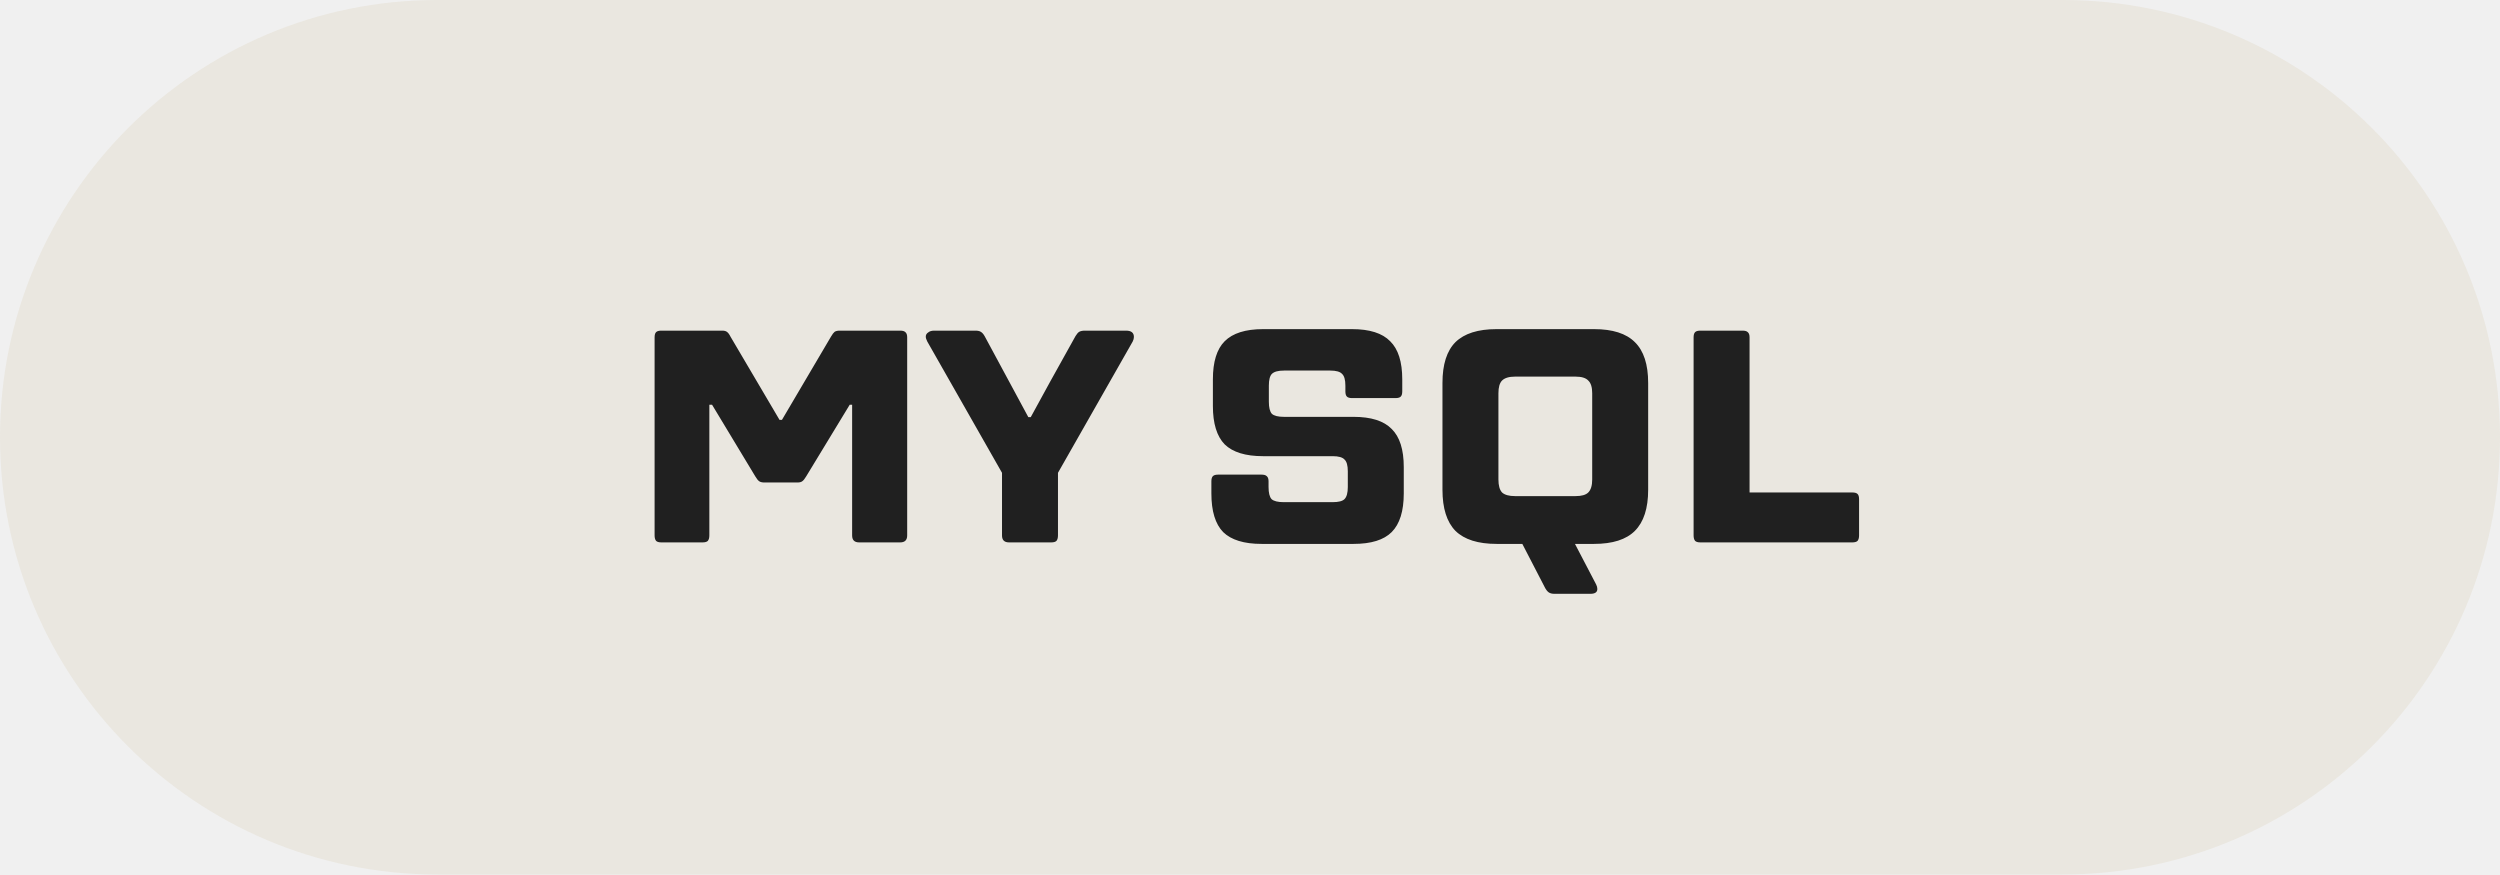
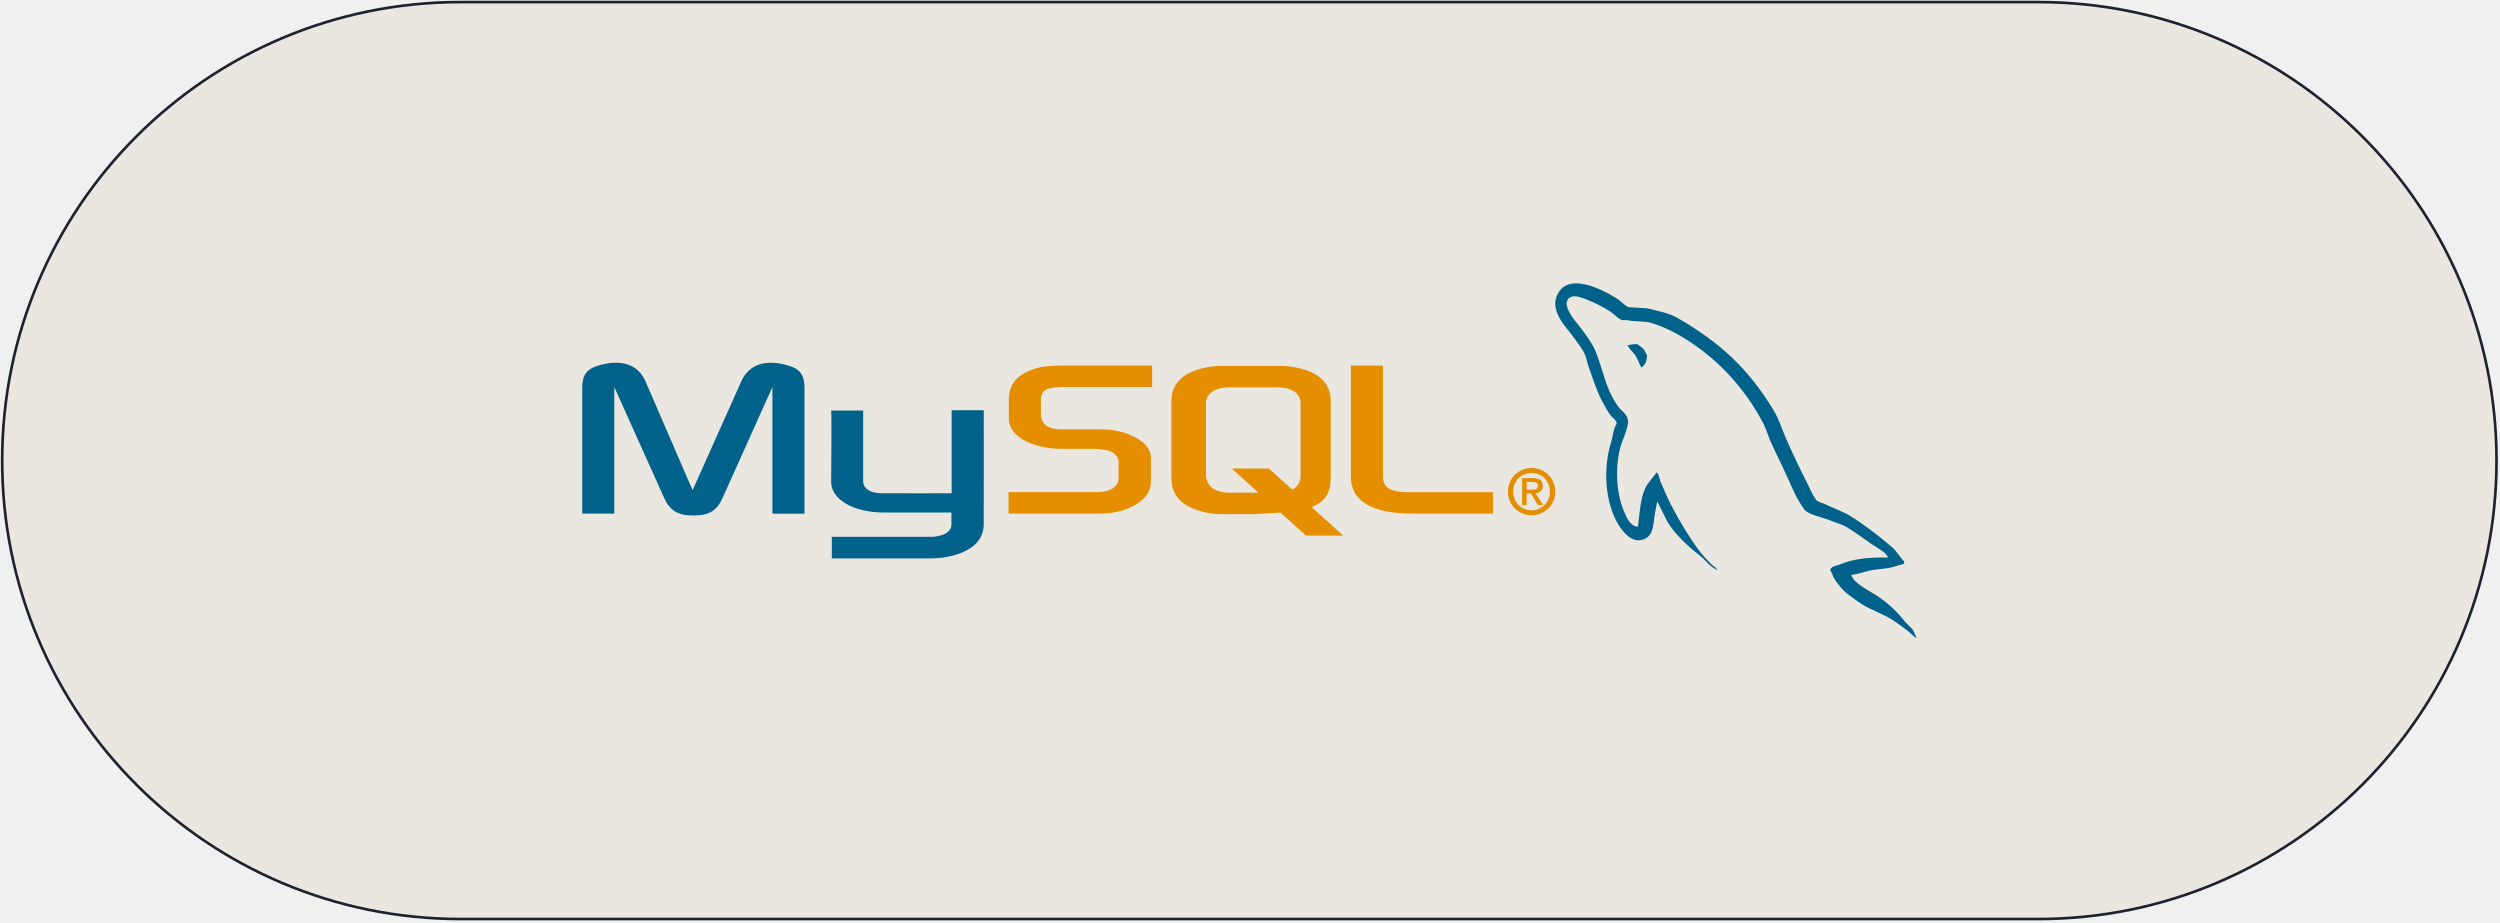
- <svg xmlns="http://www.w3.org/2000/svg" width="749" height="262" viewBox="0 0 749 262" fill="none">
-   <rect width="749" height="262" rx="131" fill="#EAE7E0" />
-   <path d="M198.11 162.5q-1.088 0-1.541-.453-.453-.544-.453-1.631v-59.363q0-1.088.453-1.541t1.541-.453h18.217q.996 0 1.45.362.543.363 1.087 1.45l14.682 24.924h.725l14.682-24.924q.635-1.087 1.088-1.45.543-.362 1.541-.362h18.126q1.087 0 1.54.453.544.453.544 1.541v59.363q0 2.084-2.084 2.084h-12.326q-2.084 0-2.084-2.084v-39.153h-.726l-13.05 21.48q-.635 1.087-1.178 1.45-.454.362-1.451.362h-9.878q-.997 0-1.541-.362-.543-.363-1.178-1.45l-12.96-21.48h-.816v39.153q0 1.087-.453 1.631-.453.453-1.541.453zm104.176 0q-2.084 0-2.084-2.084v-18.761l-22.386-39.333q-.453-.907-.453-1.451 0-.815.725-1.268.634-.544 1.813-.544h12.326q1.087 0 1.631.362.635.363 1.178 1.36l13.051 24.198h.725l5.8-10.604 7.613-13.685q.544-.906 1.088-1.269.635-.362 1.722-.362h12.325q2.357 0 2.357 1.903 0 .634-.363 1.36l-22.385 39.333v18.761q0 1.087-.454 1.631-.453.453-1.54.453zm75.687.453q-7.884 0-11.51-3.534-3.534-3.625-3.534-11.601v-3.625q0-1.088.453-1.541t1.541-.453h13.05q1.088 0 1.541.453.544.453.544 1.541v1.722q0 2.628.906 3.625.997.906 3.625.906h14.682q2.63 0 3.535-.906.997-.997.997-3.625v-4.713q0-2.628-.997-3.535-.906-.996-3.535-.997h-20.845q-7.884 0-11.51-3.534-3.534-3.626-3.534-11.51v-7.976q0-7.885 3.534-11.419 3.626-3.625 11.51-3.625h26.646q7.885 0 11.419 3.625 3.625 3.534 3.625 11.419v3.626q0 1.087-.453 1.54-.452.453-1.541.453h-13.05q-1.088 0-1.541-.453t-.453-1.54v-1.722q0-2.63-.997-3.535-.906-.997-3.535-.997H384.68q-2.629 0-3.625.997-.906.906-.907 3.535v4.803q0 2.629.907 3.625.996.906 3.625.906h20.845q7.885 0 11.419 3.626 3.625 3.535 3.625 11.419v7.885q0 7.976-3.625 11.601-3.534 3.534-11.419 3.534zm99.594-64.347q8.338 0 12.235 3.897 3.988 3.897 3.988 12.235v31.992q0 8.339-3.988 12.326-3.897 3.897-12.235 3.897h-5.709l6.344 12.145q.362.725.362 1.359 0 1.45-2.084 1.45h-10.785q-1.087 0-1.722-.453t-1.178-1.541l-6.707-12.96h-7.704q-8.337 0-12.325-3.897-3.897-3.987-3.897-12.326v-31.992q0-8.338 3.897-12.235 3.988-3.897 12.325-3.897zm-.543 19.213q0-2.718-1.179-3.806-1.087-1.178-3.806-1.178h-18.126q-2.72 0-3.897 1.178-1.088 1.088-1.088 3.806v25.83q0 2.72 1.088 3.897 1.178 1.088 3.897 1.088h18.126q2.719 0 3.806-1.088 1.179-1.178 1.179-3.897zm32.372 44.681q-1.087 0-1.54-.453-.454-.544-.454-1.631v-59.363q0-1.088.454-1.541.453-.453 1.54-.453h12.689q1.087 0 1.54.453.544.453.544 1.541v46.493h30.814q1.088 0 1.541.453t.453 1.541v10.876q0 1.087-.453 1.631-.453.453-1.541.453z" fill="#202020" />
+ <svg xmlns="http://www.w3.org/2000/svg" width="981" height="362" viewBox="0 0 981 362" fill="none">
+   <path d="M180.759.814h618.972c99.36 0 179.907 80.547 179.907 179.907 0 99.359-80.547 179.905-179.906 179.905H180.759C81.399 360.626.853 280.08.853 180.721.853 81.361 81.4.814 180.759.814" fill="#EAE7E0" />
+   <path d="M180.759.814h618.972c99.36 0 179.907 80.547 179.907 179.907 0 99.359-80.547 179.905-179.906 179.905H180.759C81.399 360.626.853 280.08.853 180.721.853 81.361 81.4.814 180.759.814Z" stroke="#1C222F" stroke-width="1.049" />
+   <g clip-path="url(#a)">
+     <g clip-path="url(#b)">
+       <path d="M228.475 201.534h12.578v-49.652l19.471 43.301c2.297 5.219 5.444 7.095 11.611 7.095 6.166 0 9.19-1.855 11.491-7.095l19.473-43.301v49.671h12.58v-49.589c0-4.837-1.939-7.177-5.928-8.385-9.554-2.983-15.965-.403-18.866 6.048l-19.108 42.733-18.508-42.752c-2.782-6.45-9.312-9.03-18.866-6.048-3.993 1.21-5.928 3.55-5.928 8.386zm97.659-40.427h12.574v27.366c-.118 1.488.477 4.978 7.367 5.084 3.516.056 27.132 0 27.352 0V160.97h12.602c.056 0-.013 44.432-.011 44.622.069 10.958-13.598 13.339-19.895 13.523h-39.715v-8.463l39.786-.002c8.094-.858 7.14-4.879 7.14-6.234v-3.3h-26.733c-12.438-.111-20.357-5.542-20.456-11.787-.009-.559.268-27.954-.008-28.224z" fill="#00618A" />
+       <path d="M395.74 201.529h36.162c4.232 0 8.346-.886 11.614-2.42 5.444-2.498 8.104-5.885 8.104-10.32v-9.191c0-3.629-3.024-7.015-8.948-9.272-3.145-1.212-7.015-1.855-10.764-1.855h-15.24c-5.078 0-7.498-1.533-8.102-4.918-.121-.403-.121-.746-.121-1.13V156.7c0-.323 0-.647.121-1.05.604-2.58 1.935-3.307 6.409-3.728.364 0 .847-.082 1.212-.082h35.92v-8.383h-35.316c-5.08 0-7.74.322-10.16 1.047-7.505 2.34-10.771 6.068-10.771 12.518v7.338c0 5.645 6.412 10.483 17.173 11.61 1.211.081 2.419.161 3.628.161h13.062c.485 0 .969 0 1.331.082 3.99.322 5.686 1.047 6.894 2.498.746.746.969 1.454.969 2.237v7.337c0 .888-.604 2.018-1.813 2.983-1.089.97-2.903 1.613-5.323 1.775-.484 0-.846.08-1.329.08H395.74v8.406m134.343-14.593c0 8.627 6.41 13.465 19.351 14.433a56 56 0 0 0 3.628.16h32.776v-8.385h-33.019c-7.376 0-10.16-1.855-10.16-6.29v-43.381h-12.577v43.459zm-70.439.436v-29.893c0-7.595 5.332-12.201 15.876-13.655a24 24 0 0 1 3.394-.243h23.875c1.176.001 2.351.082 3.516.243 10.544 1.454 15.876 6.059 15.876 13.655v29.893c0 6.161-2.265 9.459-7.485 11.608l12.39 11.186h-14.605l-10.023-9.049-10.092.639h-13.452c-2.302 0-4.726-.324-7.393-1.051-8.016-2.181-11.877-6.383-11.877-13.333m13.577-.746c0 .405.121.807.242 1.294.746 3.475 3.999 5.414 8.949 5.414h11.427l-10.495-9.476h14.604l9.135 8.264c1.687-.899 2.796-2.274 3.169-4.04.121-.402.121-.807.121-1.211v-28.663c0-.322 0-.746-.121-1.131-.746-3.231-4.001-5.09-8.848-5.09h-18.97c-5.593 0-9.209 2.424-9.209 6.221v28.441z" fill="#E48E00" />
+       <path fill-rule="evenodd" clip-rule="evenodd" d="M591.727 192.907c0 5.537 4.375 9.269 9.269 9.269s9.269-3.732 9.269-9.269-4.375-9.27-9.269-9.27-9.269 3.733-9.269 9.27m16.462 0c0 4.202-3.213 7.341-7.197 7.341-4.027 0-7.196-3.139-7.196-7.341 0-4.203 3.166-7.342 7.196-7.342 3.981 0 7.197 3.139 7.197 7.342m-4.699 5.291h2.075l-3.038-4.646c1.631-.174 2.865-.966 2.865-2.894 0-2.151-1.361-3.039-3.978-3.039h-4.13v10.58h1.781v-4.573h1.655l2.769 4.573zm-4.425-6.059V189.1h2.05c1.063 0 2.349.197 2.349 1.435 0 1.482-1.161 1.607-2.498 1.607h-1.901z" fill="#E48E00" />
+       <path d="M740.811 218.809c-7.73-.209-13.638.509-18.686 2.638-1.436.606-3.723.621-3.958 2.42.788.825.913 2.06 1.538 3.076 1.206 1.951 3.244 4.567 5.057 5.935 1.984 1.497 4.027 3.1 6.158 4.4 3.784 2.308 8.009 3.626 11.651 5.935 2.148 1.361 4.281 3.076 6.376 4.616 1.035.761 1.734 1.943 3.076 2.418v-.22c-.708-.9-.889-2.138-1.538-3.076l-2.858-2.858c-2.796-3.728-6.342-6.966-10.113-9.675-3.007-2.159-9.739-5.074-10.994-8.575l-.22-.22c2.133-.243 4.629-1.013 6.6-1.538 3.305-.886 6.26-.658 9.675-1.538l4.618-1.32v-.88c-1.727-1.771-2.957-4.114-4.838-5.716-4.921-4.194-10.296-8.379-15.827-11.875-3.069-1.939-6.86-3.195-10.114-4.837-1.094-.552-3.016-.839-3.737-1.76-1.708-2.178-2.638-4.94-3.956-7.457-2.759-5.313-5.47-11.118-7.916-16.709-1.668-3.813-2.759-7.573-4.835-10.994-9.983-16.412-20.731-26.319-37.374-36.054-3.542-2.069-7.806-2.889-12.314-3.957l-7.255-.44c-1.477-.615-3.013-2.424-4.4-3.3-5.514-3.486-19.658-11.06-23.742-1.118-2.579 6.288 3.853 12.423 6.155 15.611 1.615 2.237 3.684 4.74 4.836 7.255.759 1.652.891 3.309 1.54 5.058 1.598 4.287 2.988 8.991 5.056 12.971 1.044 2.013 2.196 4.135 3.518 5.936.81 1.105 2.199 1.592 2.417 3.299-1.357 1.902-1.435 4.847-2.199 7.256-3.436 10.835-2.141 24.3 2.857 32.32 1.535 2.461 5.146 7.74 10.114 5.716 4.343-1.771 3.355-7.252 4.618-12.092.279-1.1.108-1.901.659-2.638v.22l3.958 7.914c2.927 4.716 8.128 9.647 12.532 12.975 2.283 1.724 4.101 4.707 7.035 5.716v-.22h-.22c-.572-.895-1.467-1.262-2.2-1.976-1.72-1.688-3.635-3.785-5.057-5.716-4.008-5.44-7.547-11.391-10.772-17.589-1.54-2.959-2.88-6.223-4.176-9.234-.499-1.161-.494-2.915-1.538-3.517-1.422 2.207-3.517 3.989-4.617 6.595-1.76 4.165-1.988 9.243-2.638 14.511-.386.138-.215.043-.44.22-3.061-.738-4.139-3.89-5.276-6.595-2.878-6.842-3.411-17.852-.88-25.723.653-2.035 3.617-8.452 2.418-10.333-.572-1.877-2.461-2.983-3.518-4.4-1.305-1.771-2.613-4.108-3.517-6.155-2.357-5.332-3.457-11.316-5.936-16.709-1.186-2.577-3.188-5.183-4.836-7.457-1.823-2.536-3.864-4.407-5.276-7.457-.503-1.091-1.185-2.834-.44-3.958a1.74 1.74 0 0 1 1.32-1.32c1.275-.982 4.829.327 6.156.88 3.523 1.465 6.469 2.86 9.455 4.838 1.436.932 2.884 2.789 4.616 3.3h1.976c3.095.712 6.562.223 9.452 1.099 5.111 1.553 9.69 3.971 13.851 6.596 12.673 8.001 23.032 19.392 30.12 32.997 1.141 2.186 1.633 4.276 2.638 6.595 2.026 4.661 4.578 9.495 6.596 14.07 2.013 4.567 3.97 9.172 6.815 12.971 1.495 1.995 7.271 3.068 9.894 4.176 1.84.777 4.852 1.588 6.595 2.638 3.328 2.007 6.553 4.399 9.675 6.599 1.561 1.1 6.357 3.51 6.596 5.496z" fill="#00618A" />
+       <path fill-rule="evenodd" clip-rule="evenodd" d="M642.536 135.042c-1.611-.029-2.749.175-3.954.44v.22h.22c.767 1.579 2.123 2.594 3.073 3.953l2.197 4.612.22-.22c1.36-.959 1.984-2.492 1.974-4.833-.545-.574-.625-1.292-1.098-1.978-.628-.912-1.863-1.43-2.636-2.197z" fill="#00618A" />
+     </g>
+   </g>
+   <defs>
+     <clipPath id="a">
+       <path fill="#fff" d="M224.035 111.193h532.421v139.054H224.035z" />
+     </clipPath>
+     <clipPath id="b">
+       <path fill="#fff" d="M224.035 111.193h532.421v139.054H224.035z" />
+     </clipPath>
+   </defs>
</svg>
